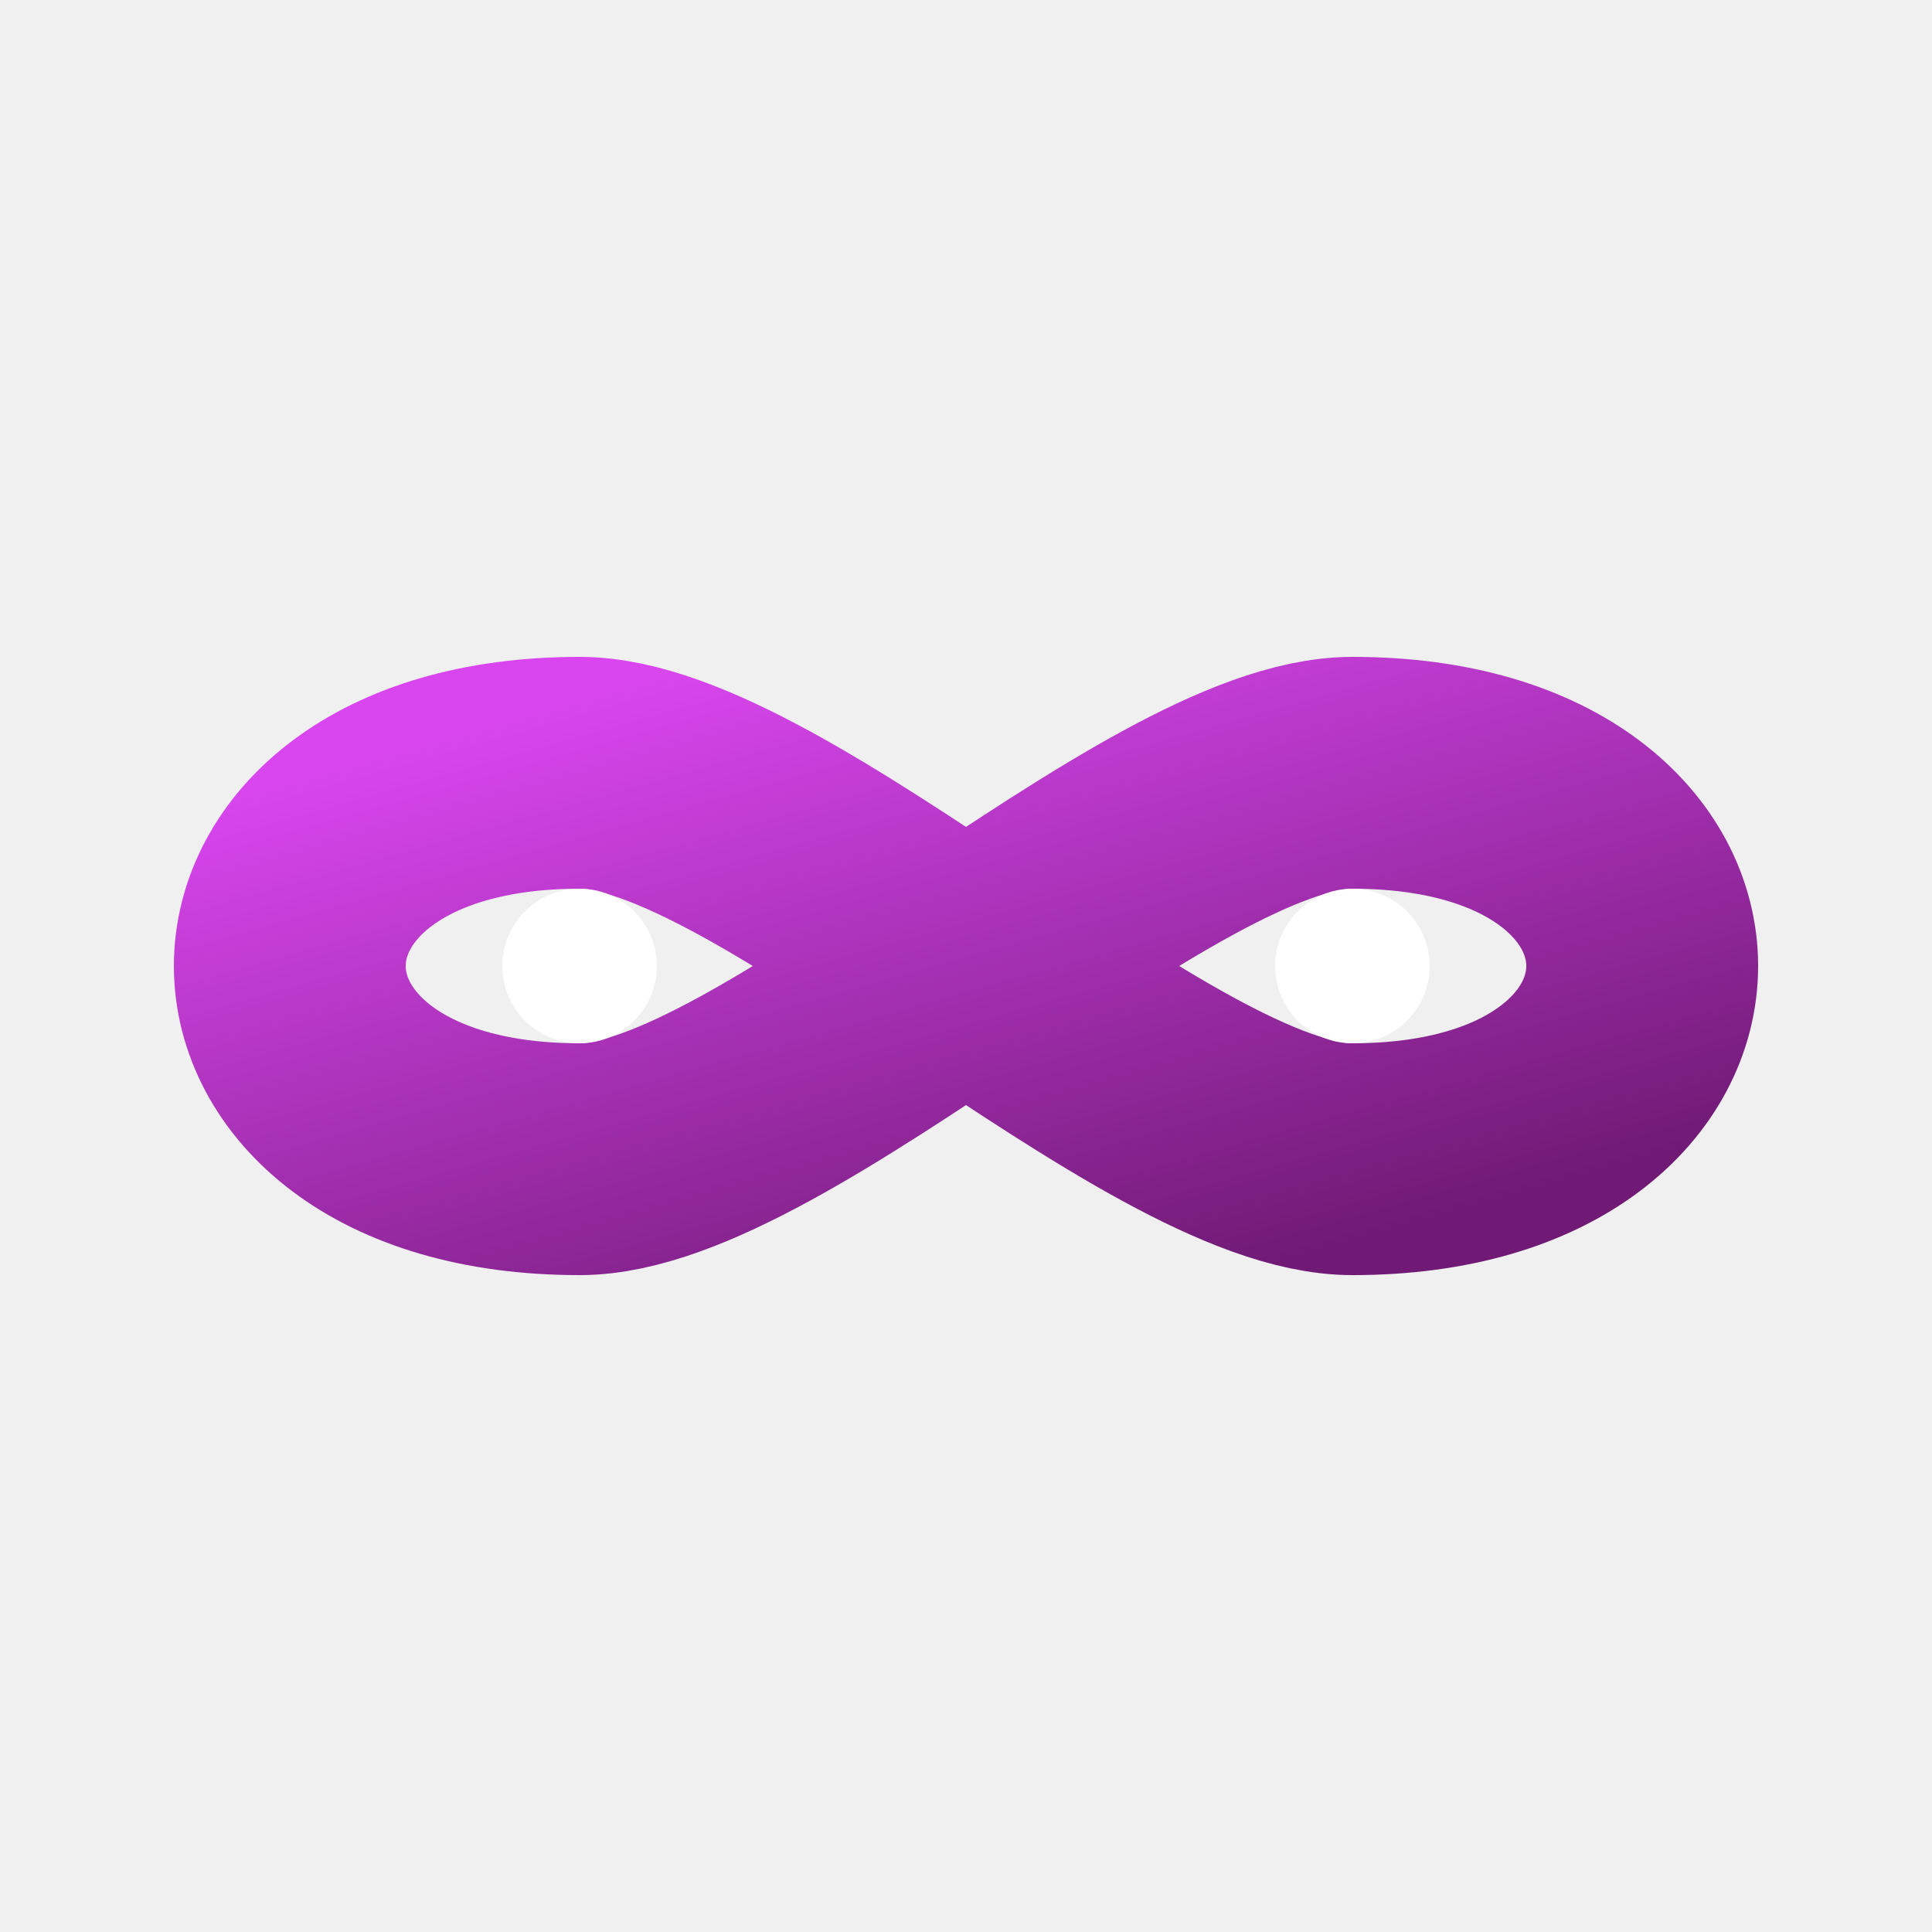
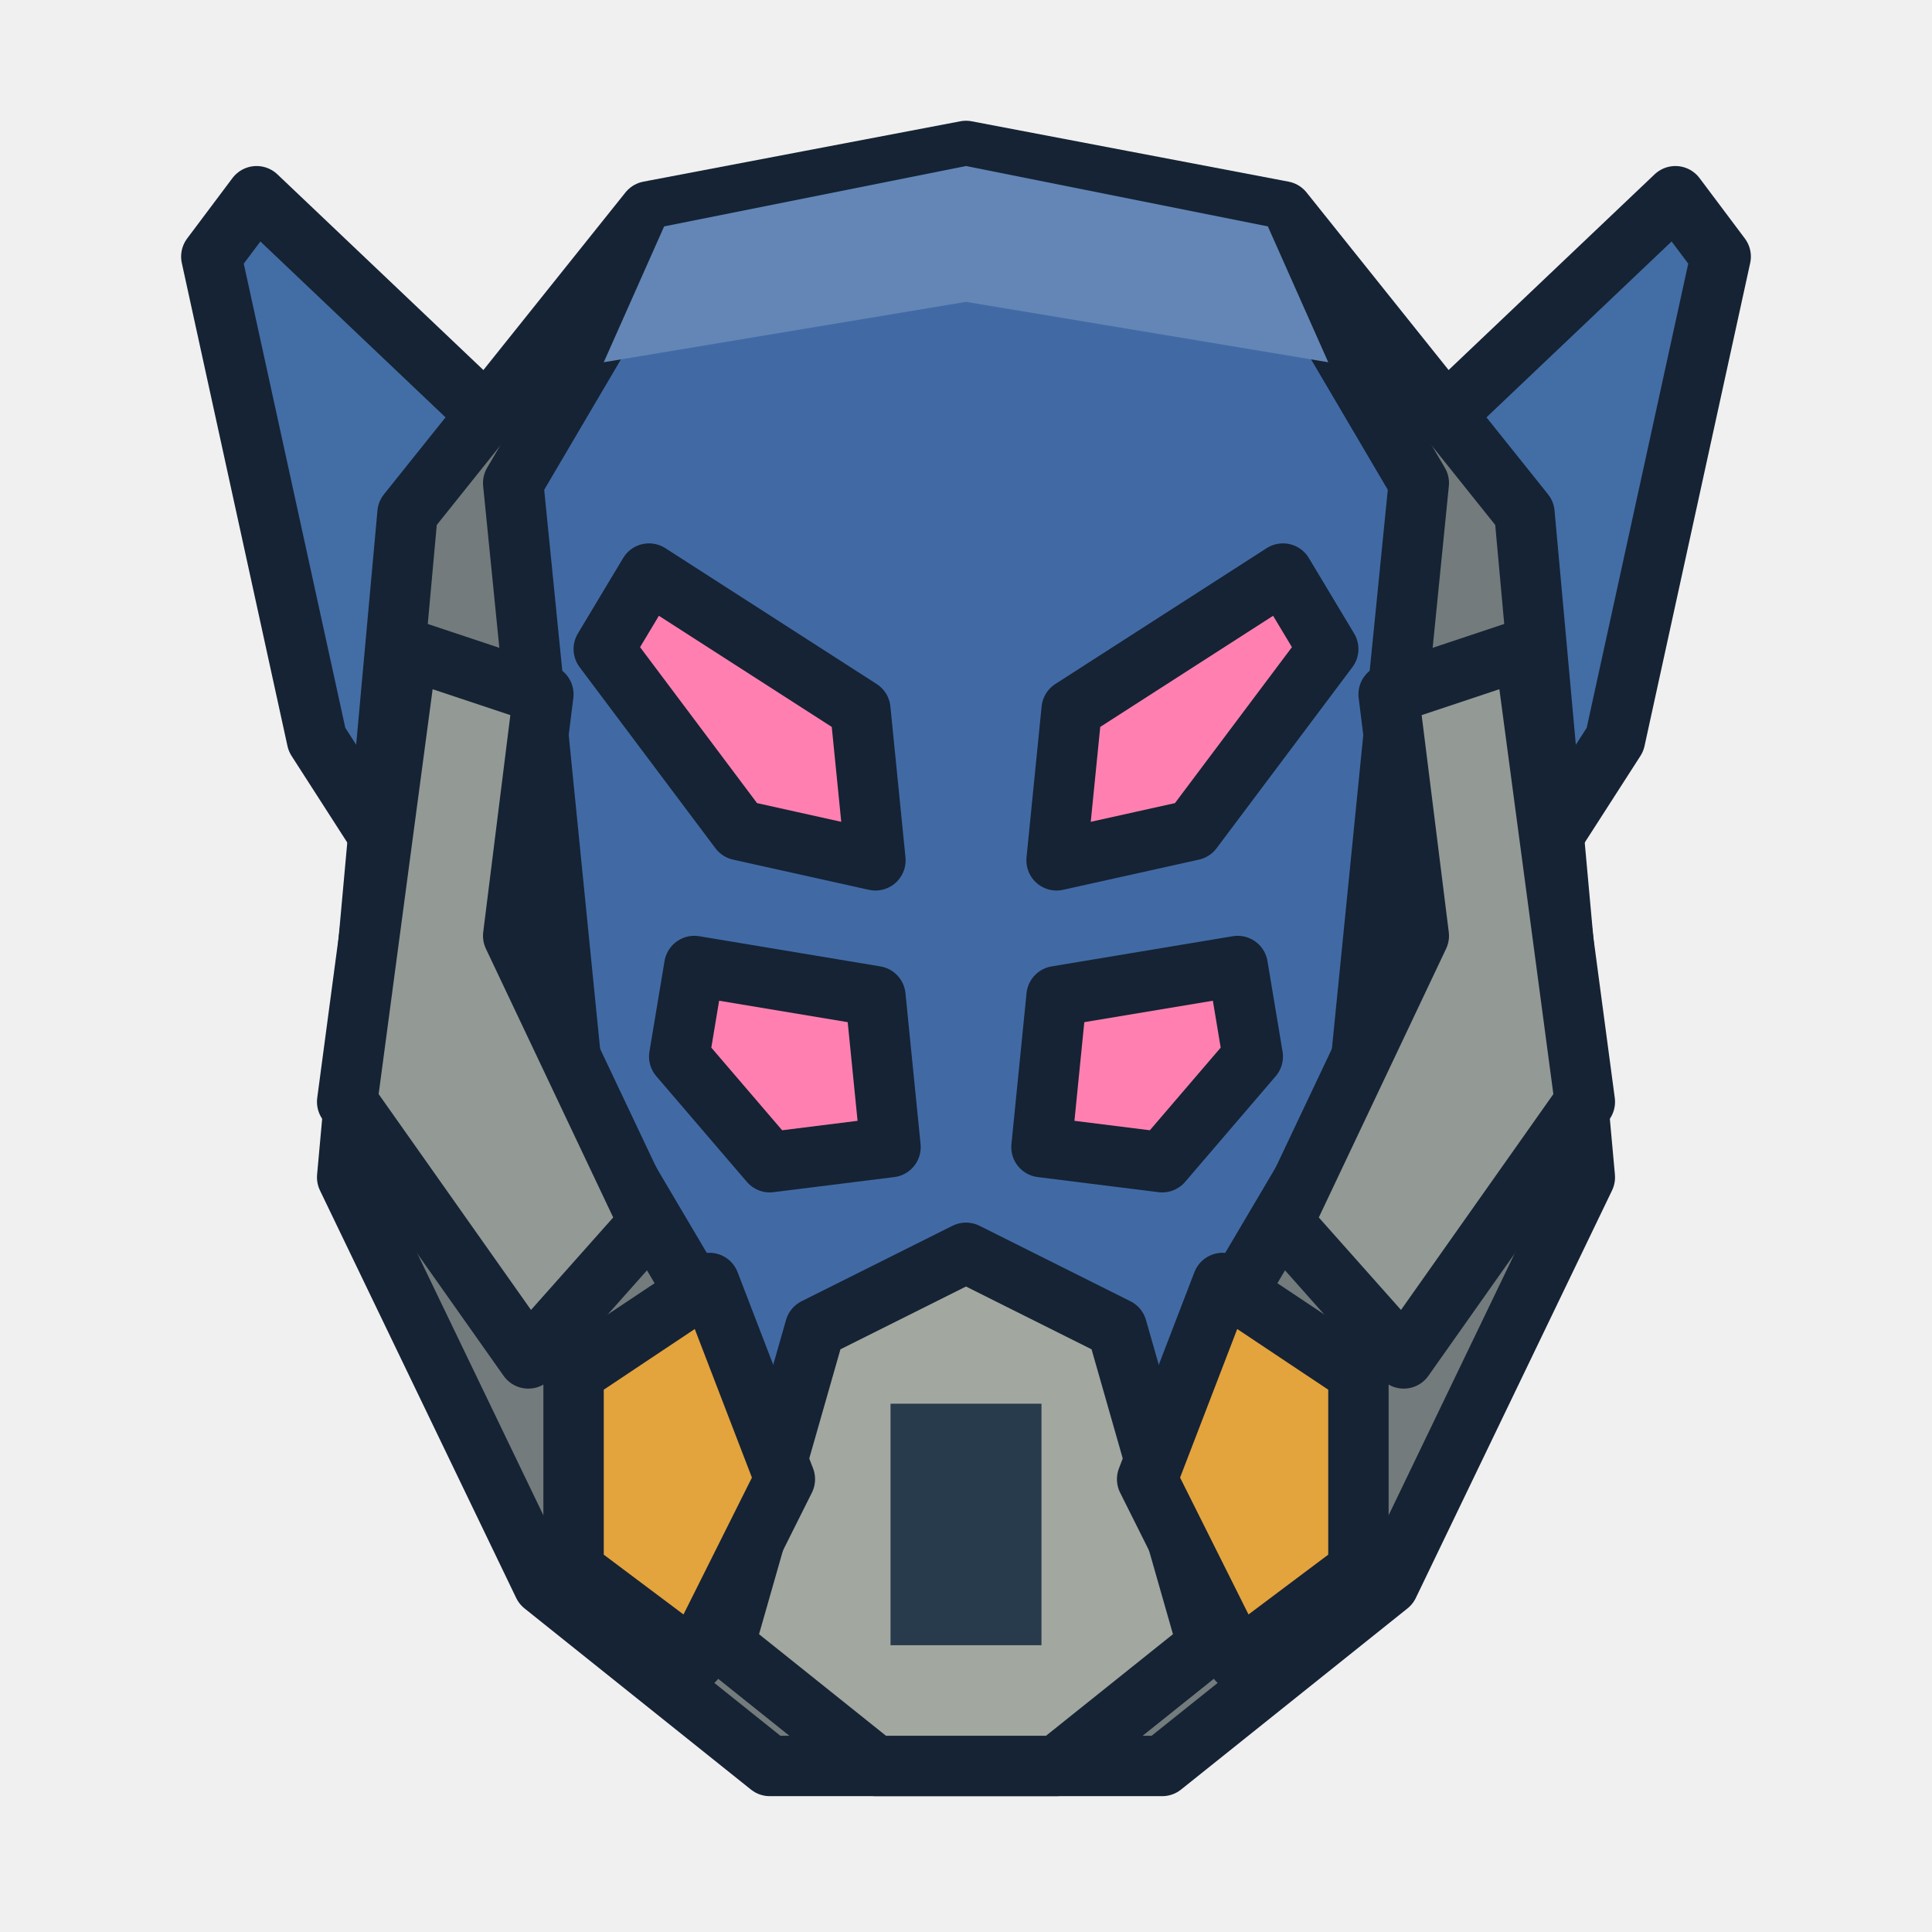
- <svg xmlns="http://www.w3.org/2000/svg" viewBox="0 0 100 100">
-   <defs>
-     <linearGradient id="grad" x1="0%" y1="0%" x2="100%" y2="100%">
-       <stop offset="0%" style="stop-color:#d946ef;stop-opacity:1" />
-       <stop offset="100%" style="stop-color:#701a75;stop-opacity:1" />
-     </linearGradient>
-   </defs>
-   <path d="M30 40 C10 40, 10 60, 30 60 C40 60, 60 40, 70 40 C90 40, 90 60, 70 60 C60 60, 40 40, 30 40 Z" fill="none" stroke="url(#grad)" stroke-width="12" stroke-linecap="round" stroke-linejoin="round" />
-   <circle cx="30" cy="50" r="4" fill="#fff" />
-   <circle cx="70" cy="50" r="4" fill="#fff" />
+ <svg xmlns="http://www.w3.org/2000/svg" viewBox="0 0 128 128" fill="none">
+   <g stroke="#152334" stroke-width="4" stroke-linejoin="round">
+     <path d="M37 32 17 13 14 17 21 49 30 63ZM91 32 111 13 114 17 107 49 98 63Z" fill="#436da5" />
+     <path d="M43 14 64 10 85 14 101 34 105 78 92 105 77 117H51L36 105 23 78 27 34Z" fill="#737b7c" />
+     <path d="M44 15 64 11 84 15 94 32 90 72 77 94H51L38 72 34 32Z" fill="#416aa5" />
+     <path d="M44 15 64 11 84 15 88 24 64 20 40 24Z" fill="#6386b6" stroke="none" />
+     <path d="m27 43-4 30 12 17 8-9-9-19 2-16ZM101 43l4 30-12 17-8-9 9-19-2-16Z" fill="#939995" />
+     <path d="m43 38 14 9 1 10-9-2-9-12Z" fill="#ff80b0" />
+     <path d="m85 38-14 9-1 10 9-2 9-12Z" fill="#ff80b0" />
+     <path d="m46 64 12 2 1 10-8 1-6-7Z" fill="#ff80b0" />
+     <path d="m82 64-12 2-1 10 8 1 6-7Z" fill="#ff80b0" />
+     <path d="m54 88 10-5 10 5 6 21-10 8H58l-10-8Z" fill="#a2a7a0" />
+     <path d="M59 93h10v16H59Z" fill="#283b4c" stroke="none" />
+     <path d="m38 91 9-6 5 13-6 12-8-6ZM90 91l-9-6-5 13 6 12 8-6Z" fill="#e3a33d" />
+   </g>
</svg>
